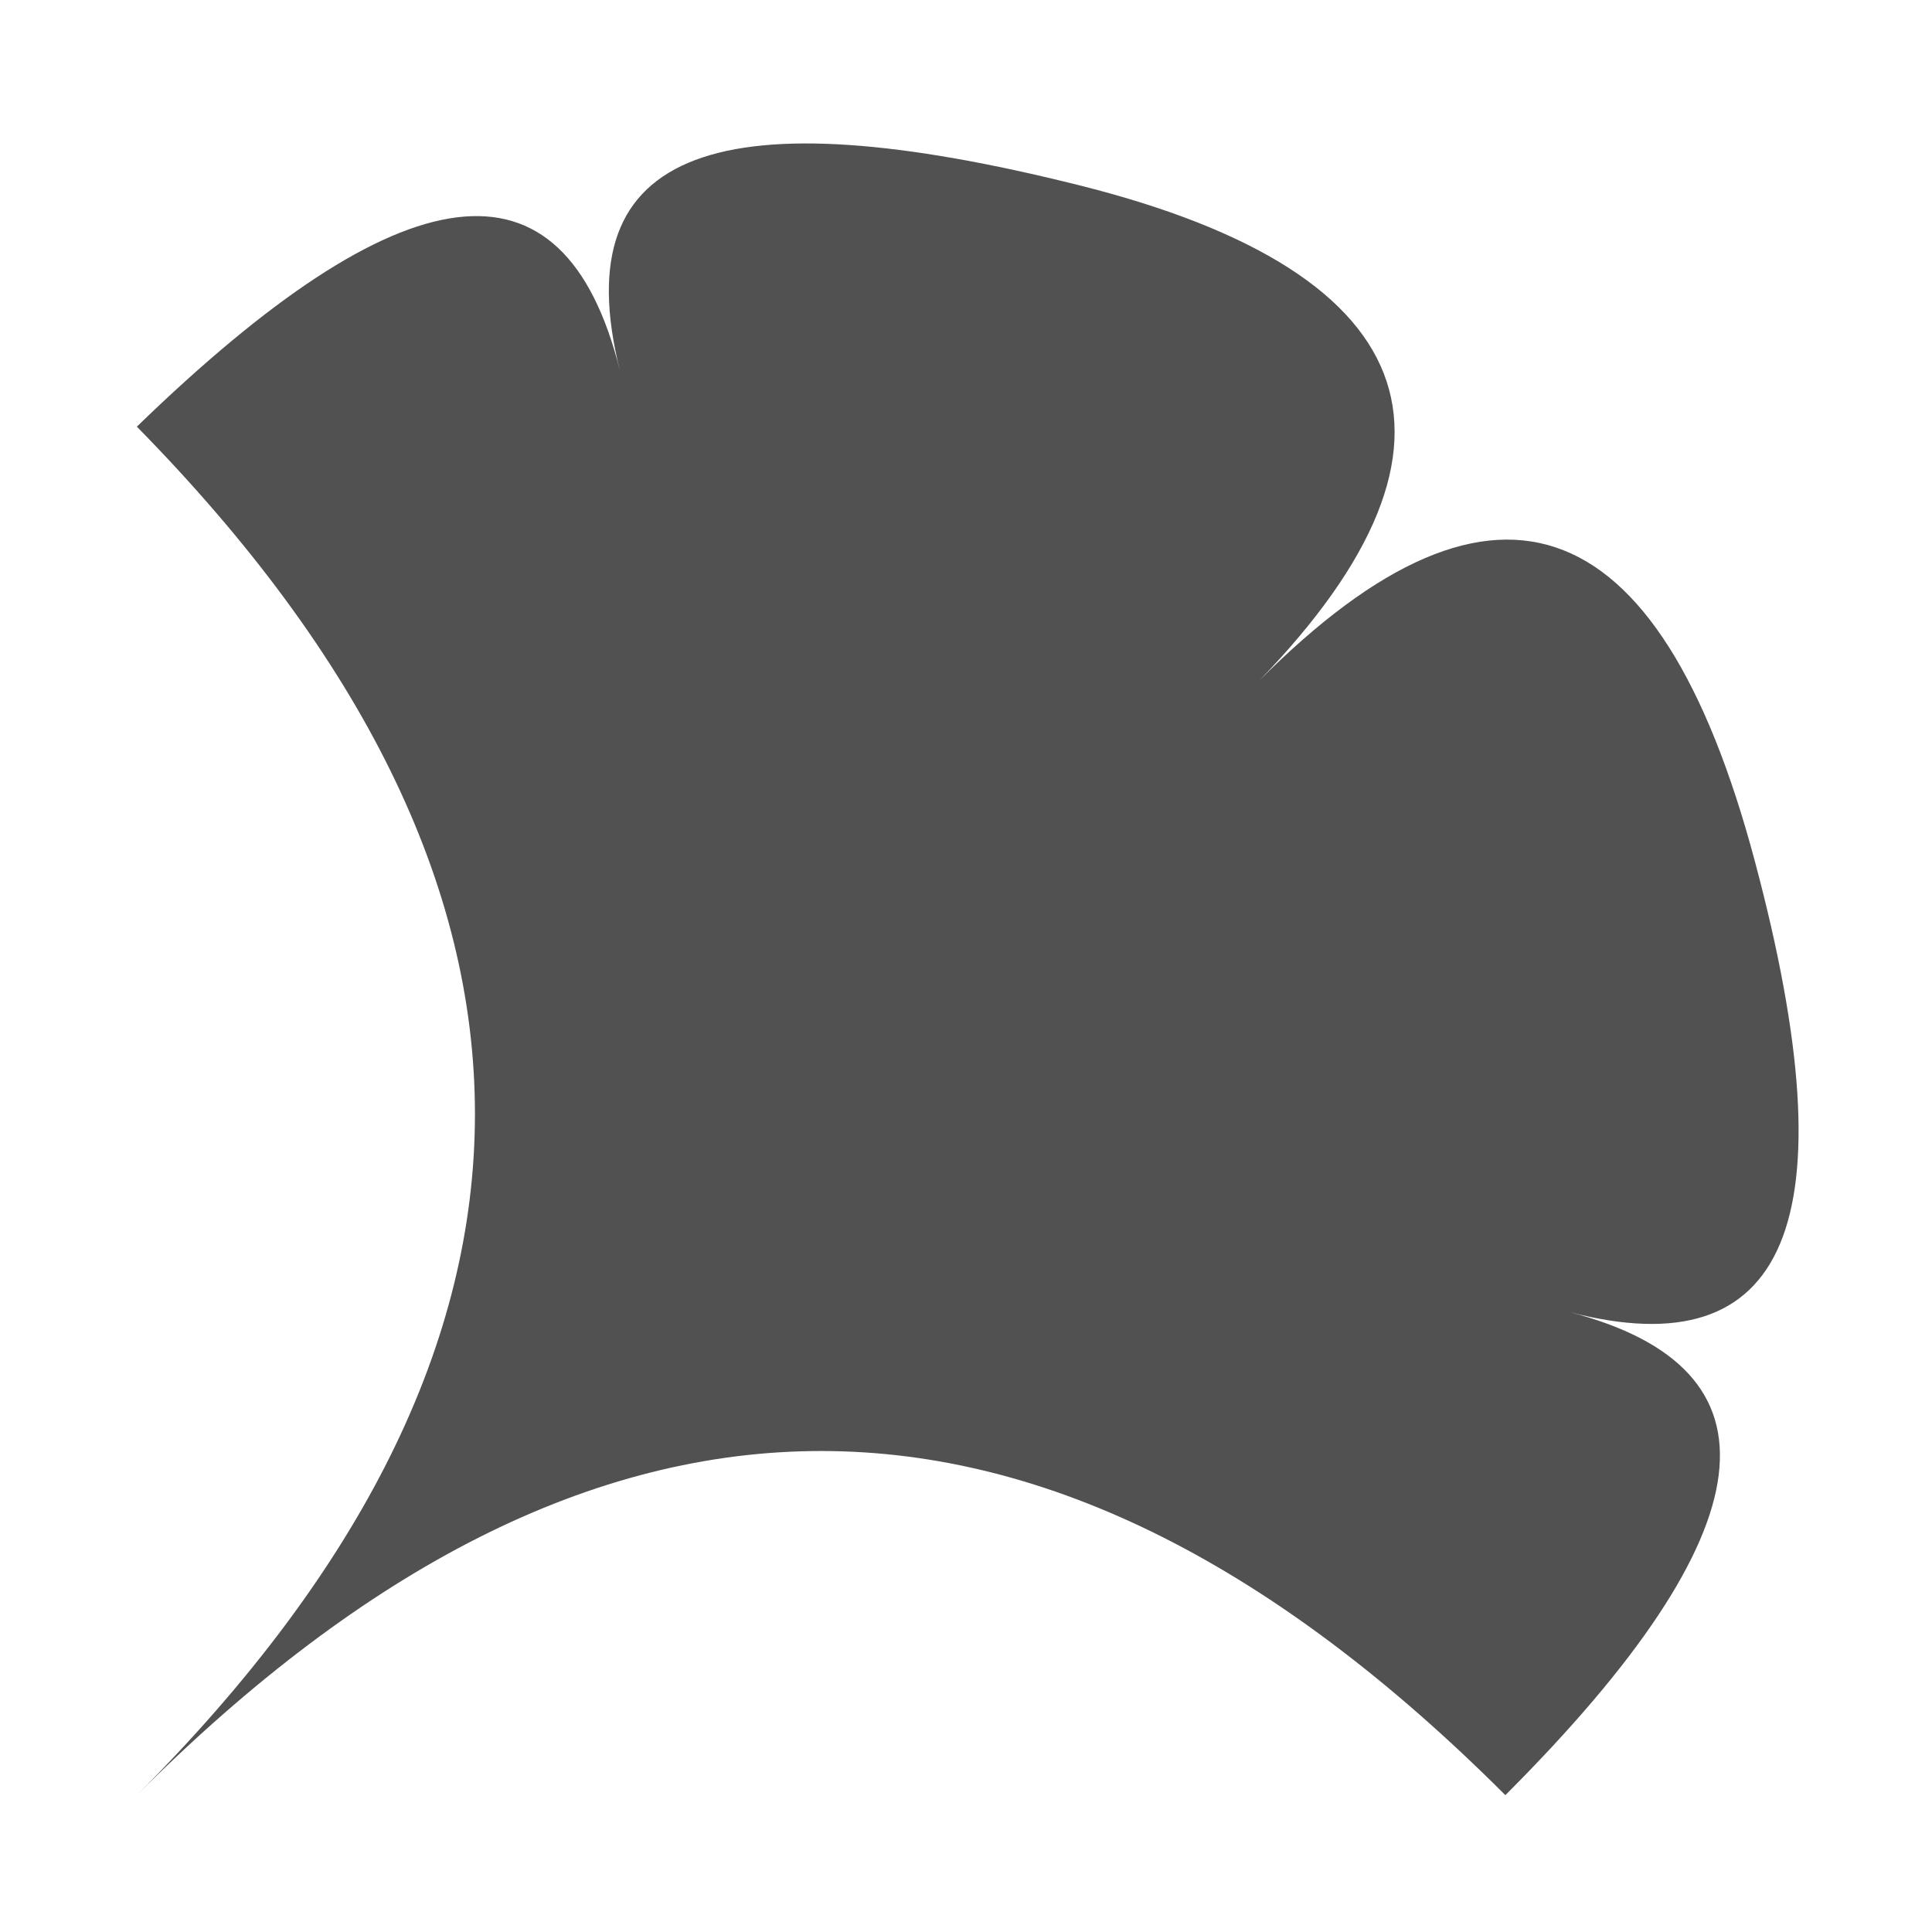
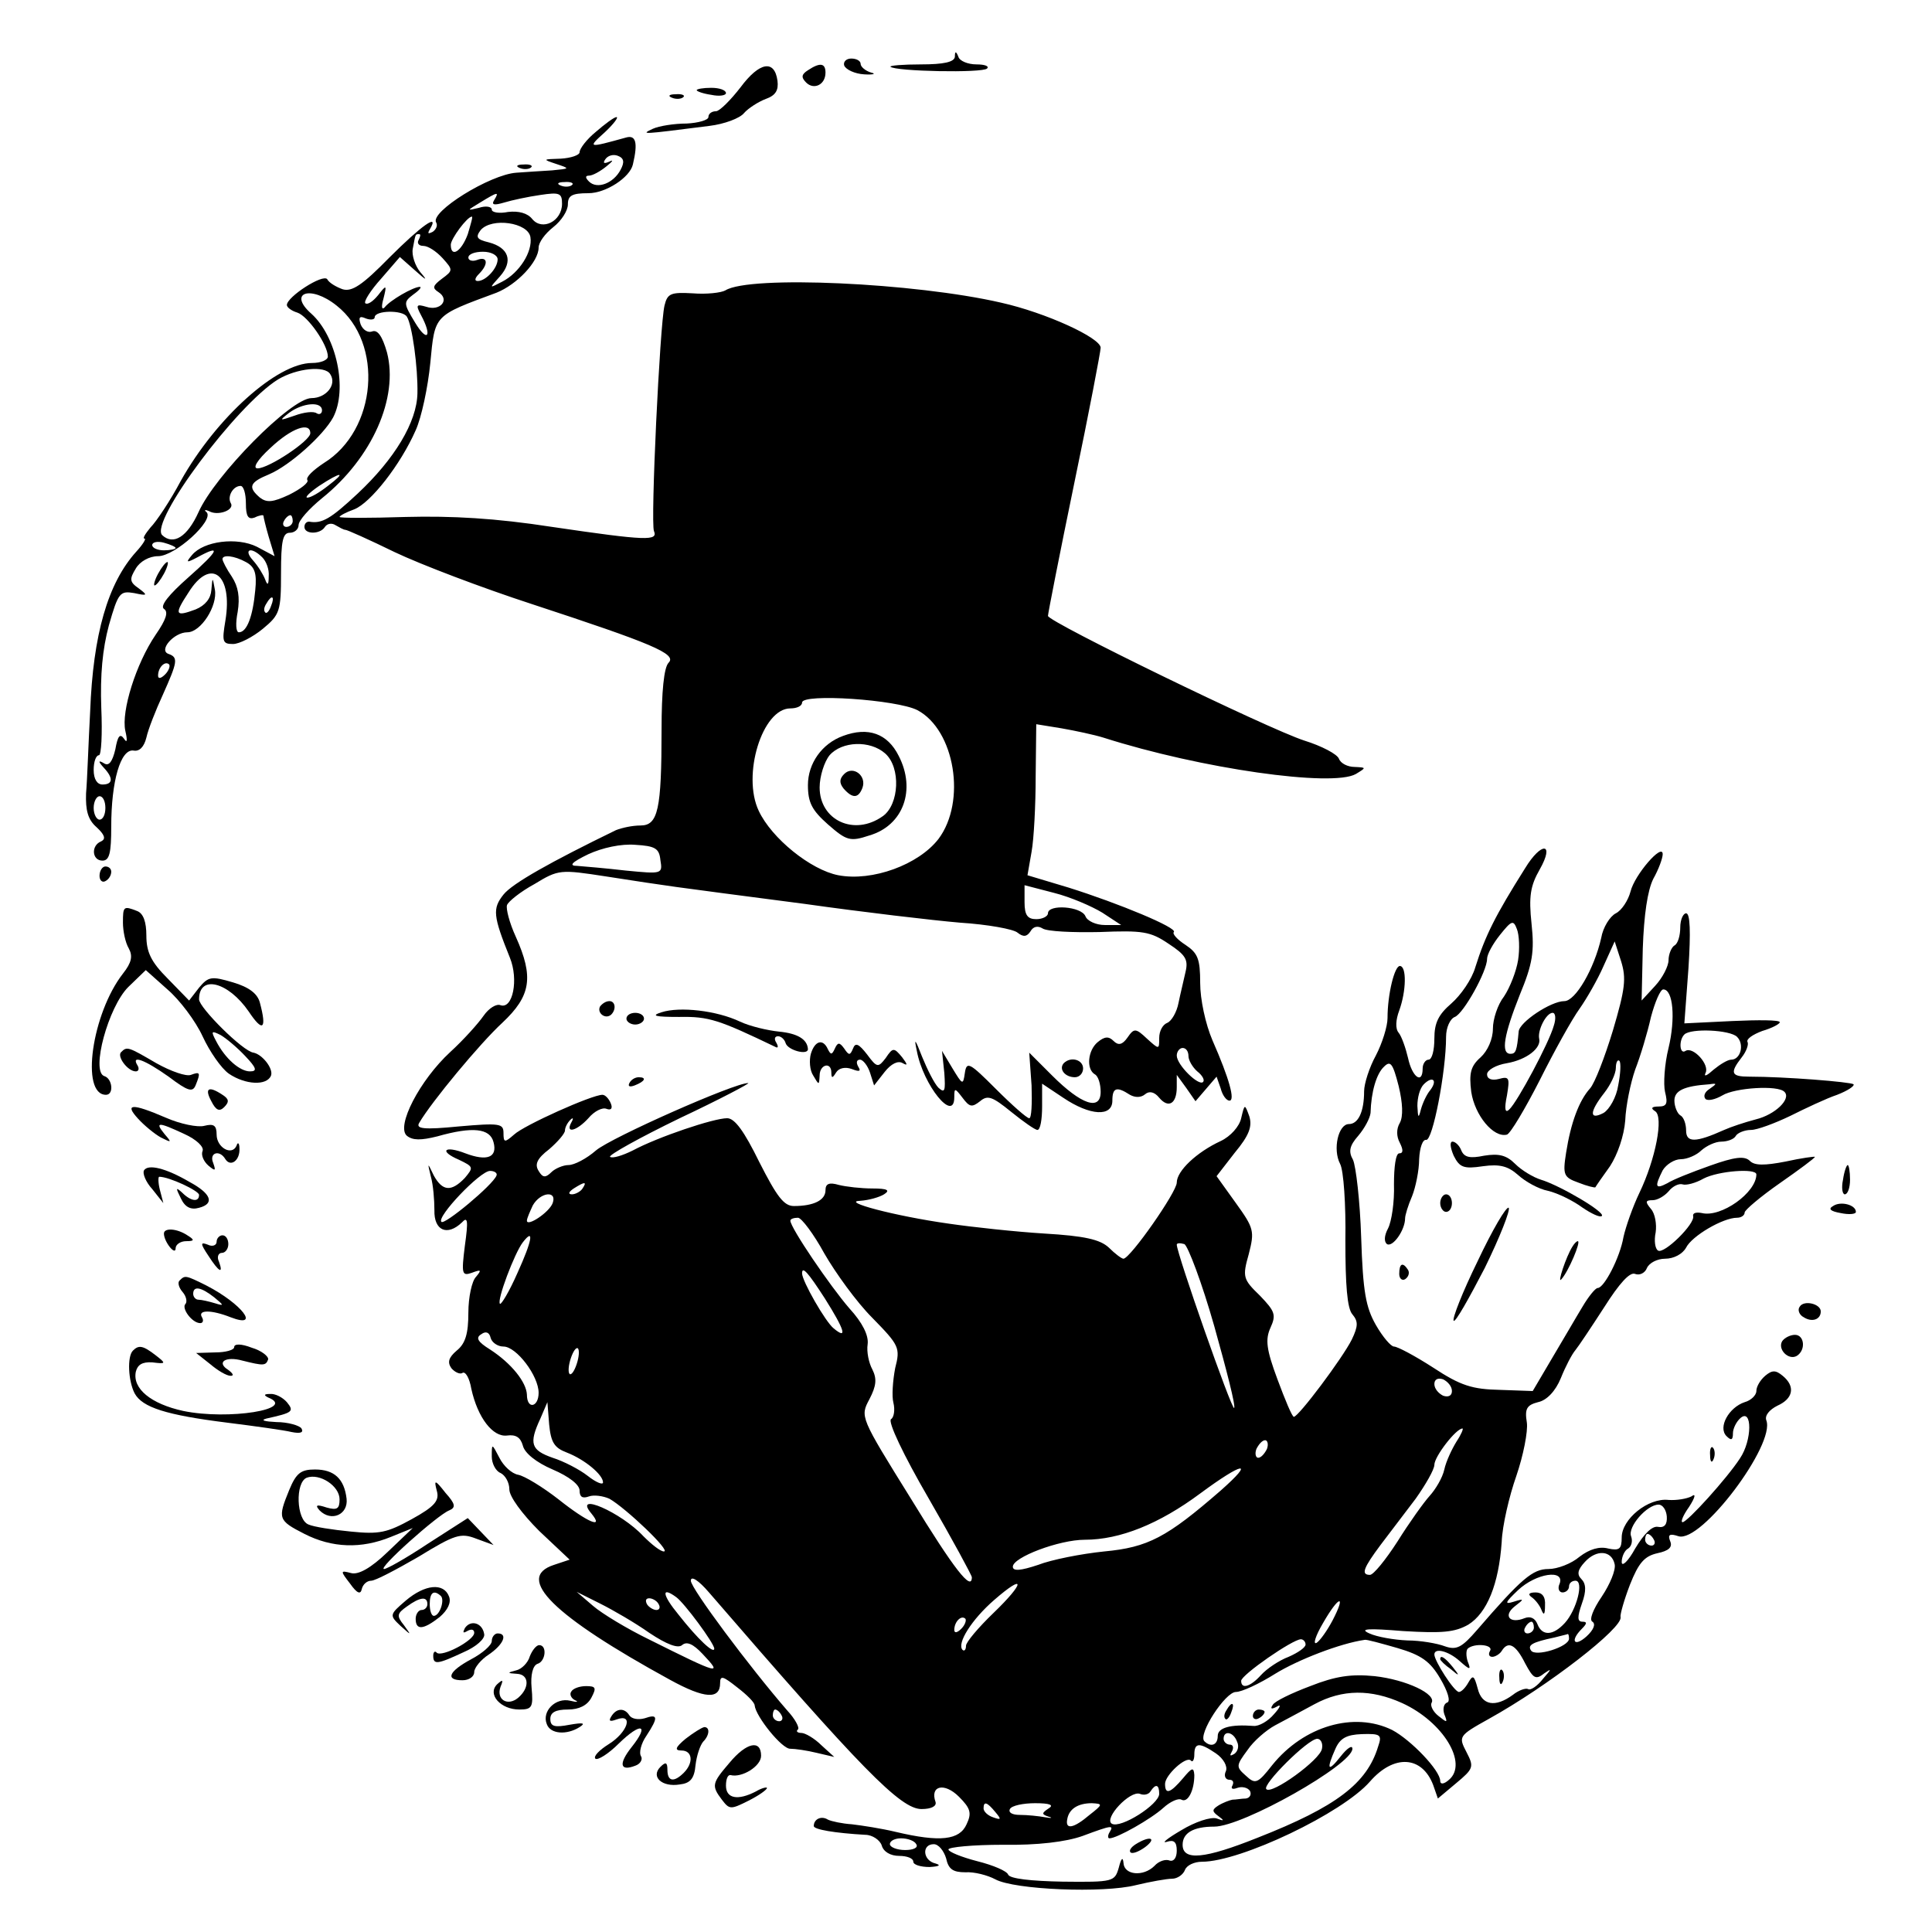
- <svg xmlns="http://www.w3.org/2000/svg" version="1.1" x="0px" y="0px" width="24px" height="24px" viewBox="0 0 24 24">
-   <style type="text/css">
- 	.st0{fill:#515151;}
- </style>
-   <path class="st0" d="M1.7,22.3c5.7-5.7,11.3-5.7,17,0c3.3-3.3,3.5-5.3,0.8-6c2.7,0.7,3.5-1.1,2.3-5.6s-3.3-5.2-6.3-2.1  c3-3,2.3-5.2-2.1-6.3S7,1.8,7.7,4.6C7,1.8,5,2.1,1.7,5.3C7.3,11,7.3,16.7,1.7,22.3" />
+ <svg xmlns="http://www.w3.org/2000/svg" version="1.0" width="330pt" height="330pt" viewBox="0 0 330 330" preserveAspectRatio="xMidYMid meet">
+   <g transform="translate(0,330) scale(0.1,-0.1)" fill="#000000" stroke="none">
+     <path d="M1631 3203 c-1 -9 -19 -13 -58 -13 -31 0 -54 -2 -52 -4 8 -8 158 -11 165 -3 4 4 -4 7 -18 7 -15 0 -29 6 -31 13 -4 10 -6 10 -6 0z" />
+     <path d="M1442 3188 c3 -7 18 -14 34 -15 16 -1 21 1 12 3 -10 3 -18 10 -18 15 0 5 -7 9 -16 9 -9 0 -14 -6 -12 -12z" />
+     <path d="M1265 3151 c-17 -22 -36 -41 -42 -41 -7 0 -13 -4 -13 -10 0 -5 -17 -10 -37 -11 -21 0 -47 -4 -58 -9 -21 -10 -21 -10 97 5 25 3 52 13 59 22 7 8 24 19 37 24 17 6 22 15 20 31 -5 37 -31 32 -63 -11z" />
+     <path d="M1380 3180 c-11 -7 -12 -12 -3 -21 13 -13 33 -4 33 17 0 16 -9 18 -30 4z" />
+     <path d="M1190 3146 c0 -2 11 -6 25 -8 14 -3 25 -1 25 3 0 5 -11 9 -25 9 -14 0 -25 -2 -25 -4z" />
+     <path d="M1148 3133 c7 -3 16 -2 19 1 4 3 -2 6 -13 5 -11 0 -14 -3 -6 -6z" />
+     <path d="M1018 3075 c-16 -13 -28 -29 -28 -35 0 -5 -15 -10 -32 -11 -31 -1 -32 -1 -8 -9 24 -8 24 -8 -7 -11 -18 -1 -46 -3 -61 -4 -45 -3 -148 -67 -137 -85 3 -5 0 -12 -6 -16 -8 -4 -9 -3 -5 4 18 30 -15 6 -69 -48 -46 -47 -64 -59 -80 -54 -11 4 -23 11 -26 17 -7 10 -69 -30 -69 -44 0 -4 8 -10 18 -13 18 -6 52 -55 52 -75 0 -6 -12 -11 -27 -11 -60 0 -164 -94 -224 -201 -18 -34 -42 -70 -52 -80 -9 -11 -14 -19 -10 -19 3 0 -3 -10 -14 -22 -49 -54 -74 -142 -79 -273 -3 -55 -5 -118 -7 -140 -1 -29 3 -45 18 -58 14 -13 16 -20 8 -24 -18 -7 -16 -33 2 -33 12 0 15 13 15 58 0 78 16 133 38 130 10 -2 18 6 22 22 3 14 16 47 28 73 25 56 27 64 10 70 -18 6 9 37 32 37 23 0 52 45 47 73 -4 22 -4 22 -6 -1 -1 -14 -10 -26 -27 -33 -35 -13 -37 -9 -12 29 38 61 76 31 63 -48 -6 -36 -5 -40 13 -40 11 0 34 12 51 26 29 24 31 30 31 95 0 55 3 69 15 69 8 0 15 6 15 13 0 8 18 28 40 46 86 69 131 172 111 249 -8 28 -16 39 -25 36 -7 -3 -16 2 -20 12 -4 12 -2 15 9 10 8 -3 15 -2 15 2 0 12 48 13 55 1 9 -14 19 -87 18 -131 -1 -49 -39 -112 -102 -171 -46 -43 -61 -52 -83 -48 -5 0 -8 -4 -8 -9 0 -13 27 -13 35 0 4 6 12 7 18 3 7 -4 14 -8 17 -8 3 0 41 -17 84 -38 44 -21 149 -61 235 -89 204 -67 248 -85 233 -100 -8 -8 -12 -50 -12 -114 0 -137 -6 -164 -36 -164 -14 0 -32 -4 -42 -8 -111 -54 -177 -91 -192 -110 -19 -24 -18 -36 11 -108 15 -37 5 -88 -16 -81 -7 3 -20 -5 -29 -18 -9 -13 -34 -41 -57 -62 -52 -48 -93 -127 -74 -143 10 -8 24 -8 52 -1 60 17 90 14 96 -10 7 -26 -11 -33 -48 -19 -36 14 -46 4 -11 -11 25 -12 25 -13 10 -31 -23 -24 -38 -23 -53 4 -11 23 -11 23 -5 -2 4 -14 6 -40 6 -57 -1 -35 22 -45 47 -21 10 11 11 3 5 -40 -6 -48 -5 -52 12 -46 16 6 17 5 7 -7 -7 -7 -13 -35 -13 -61 0 -36 -5 -53 -20 -65 -14 -12 -16 -20 -9 -30 6 -7 15 -11 19 -8 5 3 12 -9 15 -27 11 -50 37 -83 61 -80 15 2 23 -3 27 -17 3 -13 23 -29 51 -41 28 -12 46 -26 46 -36 0 -11 5 -14 16 -10 8 3 24 1 35 -4 28 -16 106 -90 93 -90 -6 0 -21 12 -35 26 -38 41 -121 77 -89 39 23 -28 -7 -15 -56 24 -27 21 -58 40 -69 42 -11 2 -25 15 -32 29 -13 25 -13 25 -13 2 0 -12 7 -25 15 -28 8 -4 15 -16 15 -28 0 -12 21 -41 51 -71 l52 -49 -27 -9 c-67 -22 -1 -87 198 -196 60 -33 86 -34 86 -6 0 14 5 12 29 -7 17 -13 30 -26 30 -31 2 -19 47 -75 61 -74 8 0 29 -3 45 -7 l30 -7 -22 20 c-12 12 -28 21 -34 21 -7 0 -10 3 -6 6 3 3 -5 18 -18 32 -65 75 -165 209 -165 222 0 9 13 1 31 -20 260 -301 327 -370 363 -370 17 0 26 5 24 12 -10 28 15 34 40 9 20 -20 22 -28 13 -47 -12 -27 -45 -31 -121 -13 -25 6 -58 11 -75 13 -16 1 -35 5 -41 8 -11 7 -24 1 -24 -11 0 -6 36 -12 88 -15 12 0 25 -9 28 -18 3 -11 15 -18 30 -18 13 0 24 -4 24 -10 0 -5 12 -9 28 -9 16 1 20 3 10 6 -22 5 -24 33 -3 33 8 0 17 -11 21 -24 4 -19 12 -24 33 -24 15 1 38 -5 51 -12 33 -18 185 -24 240 -10 25 6 53 11 62 11 9 0 19 7 22 15 3 8 16 14 29 14 66 0 240 83 287 137 41 47 89 44 108 -6 l8 -23 31 26 c30 25 31 28 18 53 -14 27 -14 28 38 57 101 56 230 156 225 174 -1 4 6 29 16 55 15 38 25 49 47 54 19 4 26 10 22 20 -5 12 -1 14 14 9 39 -12 166 157 150 198 -3 8 5 18 19 25 27 12 31 33 9 51 -12 10 -18 10 -30 0 -8 -7 -15 -18 -15 -26 0 -7 -9 -16 -20 -19 -27 -9 -46 -43 -31 -58 8 -8 11 -7 11 5 0 8 6 20 13 26 20 17 20 -38 -1 -69 -22 -34 -90 -109 -98 -109 -4 0 1 12 11 26 11 17 12 24 4 18 -8 -4 -25 -7 -39 -6 -35 4 -80 -33 -80 -64 0 -20 -4 -23 -23 -19 -15 4 -32 -1 -49 -14 -14 -12 -38 -21 -53 -21 -27 0 -46 -16 -122 -104 -26 -30 -35 -35 -55 -28 -13 5 -42 10 -64 10 -23 1 -52 6 -65 12 -18 8 -3 9 58 4 67 -4 88 -2 111 11 32 20 52 69 57 141 1 28 13 79 25 113 12 35 20 76 18 91 -4 24 0 30 19 35 15 3 30 19 39 41 8 20 19 41 25 48 5 6 27 39 49 73 26 41 44 61 53 57 8 -3 17 2 20 10 4 9 18 16 31 16 15 0 30 8 36 19 10 20 63 51 87 51 7 0 13 4 13 9 0 4 27 27 60 50 33 23 60 43 60 45 0 1 -23 -2 -50 -8 -36 -7 -53 -7 -61 1 -9 9 -26 7 -68 -8 -31 -11 -64 -24 -73 -30 -21 -11 -22 -6 -8 22 6 10 20 19 31 19 11 0 27 7 35 15 9 8 24 15 34 15 10 0 22 4 25 10 3 5 15 10 26 10 10 0 40 11 67 24 26 13 62 30 80 36 18 7 30 15 28 18 -5 4 -117 13 -178 13 -31 0 -34 6 -13 33 8 10 12 22 10 26 -3 5 9 13 25 19 17 5 30 12 30 15 0 4 -37 4 -81 2 l-82 -4 7 94 c4 62 3 94 -4 94 -5 0 -10 -11 -10 -24 0 -14 -4 -28 -10 -31 -5 -3 -10 -15 -10 -25 0 -10 -10 -30 -23 -44 l-23 -25 2 89 c2 57 8 99 18 119 9 16 16 35 16 42 0 20 -48 -35 -55 -64 -4 -15 -15 -32 -25 -37 -10 -5 -22 -24 -25 -42 -12 -53 -44 -108 -63 -108 -23 0 -77 -36 -78 -52 -3 -33 -5 -38 -14 -38 -17 0 -11 33 16 101 22 53 25 74 20 121 -5 47 -2 65 14 93 26 46 3 48 -25 2 -51 -81 -68 -115 -85 -169 -6 -21 -25 -48 -41 -62 -22 -19 -29 -33 -29 -60 0 -20 -4 -36 -10 -36 -5 0 -10 -7 -10 -15 0 -28 -18 -15 -25 18 -4 17 -11 37 -16 43 -6 7 -5 22 1 38 12 33 13 76 1 76 -9 0 -21 -48 -21 -89 0 -14 -9 -43 -20 -64 -11 -20 -20 -48 -20 -61 0 -35 -10 -56 -26 -56 -18 0 -28 -43 -15 -68 6 -11 10 -70 9 -131 0 -75 3 -116 12 -126 10 -12 10 -20 -1 -43 -16 -32 -91 -132 -99 -132 -3 0 -15 29 -28 64 -19 51 -21 68 -12 88 10 22 8 28 -18 55 -29 28 -30 32 -19 71 10 39 9 44 -22 87 l-33 46 31 40 c25 30 30 45 25 62 -8 22 -8 22 -14 -3 -3 -14 -18 -31 -35 -39 -41 -19 -75 -51 -75 -71 0 -16 -79 -129 -91 -130 -3 0 -14 8 -25 19 -15 14 -42 20 -110 24 -49 3 -123 11 -164 17 -92 13 -186 38 -150 39 14 1 32 6 40 11 11 7 6 10 -20 10 -19 0 -45 3 -57 6 -17 5 -23 2 -23 -9 0 -17 -20 -27 -54 -27 -17 0 -29 16 -59 75 -26 53 -42 75 -55 75 -23 0 -118 -32 -161 -55 -18 -9 -35 -14 -39 -11 -3 3 51 33 119 66 68 32 121 60 117 60 -22 1 -234 -93 -260 -115 -16 -14 -37 -25 -47 -25 -9 0 -23 -6 -29 -12 -10 -10 -15 -10 -22 2 -7 11 -3 21 18 37 15 13 27 27 27 32 0 5 4 13 9 18 5 5 6 3 2 -4 -11 -20 9 -15 29 7 10 12 24 19 31 16 8 -3 11 1 7 10 -3 7 -9 14 -14 14 -18 0 -134 -52 -151 -68 -16 -14 -18 -14 -18 3 0 16 -7 17 -76 11 -61 -6 -74 -4 -68 6 21 36 104 136 142 171 49 46 54 78 23 147 -11 24 -17 48 -15 54 2 6 23 23 47 36 41 25 44 25 122 13 44 -7 98 -15 120 -18 21 -3 120 -16 220 -29 99 -14 218 -28 265 -32 47 -3 91 -11 98 -17 10 -8 16 -7 22 2 5 9 13 10 21 5 8 -5 51 -7 97 -6 74 3 87 1 118 -20 29 -19 34 -27 29 -48 -3 -14 -9 -38 -12 -53 -3 -16 -12 -31 -19 -34 -8 -3 -14 -14 -14 -26 0 -20 0 -20 -21 -1 -19 18 -22 18 -33 2 -9 -13 -16 -14 -24 -6 -8 8 -15 8 -27 -2 -17 -14 -20 -46 -5 -55 6 -3 10 -17 10 -30 0 -33 -33 -22 -83 28 l-39 39 4 -56 c1 -31 0 -56 -4 -56 -4 0 -29 22 -57 50 -45 45 -50 48 -53 27 -3 -21 -4 -20 -21 8 l-18 30 4 -38 c2 -30 1 -35 -10 -25 -7 7 -19 31 -28 53 -12 31 -14 33 -9 10 11 -59 64 -124 64 -79 0 16 1 16 14 -1 12 -16 16 -17 30 -6 13 11 21 8 53 -18 21 -17 41 -31 45 -31 5 0 8 18 8 40 l0 39 36 -24 c46 -31 84 -33 84 -5 0 22 7 25 30 10 9 -5 19 -5 26 1 7 6 16 4 24 -6 16 -19 30 -10 30 18 l0 21 16 -22 16 -23 18 21 18 21 7 -20 c3 -12 10 -21 15 -21 10 0 0 37 -29 103 -12 28 -21 70 -21 98 0 41 -4 51 -25 65 -14 9 -23 19 -20 22 7 7 -94 49 -180 76 l-70 21 7 40 c4 22 7 80 7 129 l1 89 43 -7 c23 -4 56 -11 72 -16 166 -53 391 -85 431 -62 18 11 18 11 -2 12 -12 0 -24 6 -27 14 -3 8 -30 22 -59 31 -62 20 -438 203 -438 213 0 4 20 106 45 227 25 120 45 225 45 231 0 17 -94 60 -170 77 -147 34 -430 47 -471 21 -7 -4 -32 -7 -56 -5 -37 2 -43 0 -48 -21 -8 -34 -24 -370 -18 -385 7 -17 -11 -17 -174 7 -97 15 -171 19 -250 17 -62 -2 -113 -2 -113 0 0 2 11 8 25 13 28 11 79 76 105 135 10 22 21 74 25 115 8 83 5 80 113 120 35 14 72 53 72 77 0 9 11 24 25 35 14 11 25 28 25 39 0 15 7 19 35 19 30 0 71 27 76 49 9 38 5 51 -12 46 -65 -18 -66 -18 -36 9 15 14 24 26 20 26 -4 0 -20 -12 -35 -25z m42 -65 c-12 -23 -40 -34 -54 -20 -6 6 -7 10 0 10 6 0 19 7 30 16 10 8 13 12 5 8 -9 -4 -12 -3 -7 4 4 6 13 9 21 6 11 -4 12 -11 5 -24z m-83 -26 c-3 -3 -12 -4 -19 -1 -8 3 -5 6 6 6 11 1 17 -2 13 -5z m-133 -26 c-5 -8 0 -9 17 -4 13 4 41 10 62 13 33 5 37 3 37 -15 0 -30 -34 -47 -51 -26 -8 10 -23 14 -41 12 -15 -3 -28 -1 -28 4 0 5 -10 7 -22 3 -21 -5 -21 -5 2 9 31 19 33 19 24 4z m-45 -58 c-11 -30 -29 -41 -29 -18 0 10 28 48 36 48 2 0 -2 -13 -7 -30z m107 -5 c4 -25 -19 -61 -48 -76 -23 -12 -23 -12 -4 9 23 26 15 49 -19 58 -21 5 -23 9 -14 21 19 22 81 13 85 -12z m-191 -5 c-3 -5 0 -10 8 -10 8 0 22 -9 33 -21 18 -20 18 -21 -1 -35 -16 -12 -17 -16 -6 -23 20 -13 3 -33 -21 -25 -17 5 -18 3 -9 -14 20 -37 11 -48 -10 -13 -20 33 -20 35 -3 48 10 7 15 13 11 13 -11 0 -51 -23 -60 -35 -5 -5 -6 1 -2 15 6 24 5 24 -9 6 -9 -11 -18 -17 -22 -14 -3 3 9 22 27 42 l32 37 26 -23 c20 -18 22 -18 9 -3 -9 11 -15 29 -13 40 5 26 4 25 11 25 3 0 2 -4 -1 -10z m135 -33 c0 -15 -20 -37 -34 -37 -6 0 -5 5 2 12 17 17 15 31 -3 24 -8 -3 -15 -1 -15 4 0 6 11 10 25 10 14 0 25 -6 25 -13z m-275 -79 c81 -64 69 -213 -22 -269 -18 -12 -31 -24 -28 -29 3 -4 -11 -15 -31 -25 -28 -13 -38 -14 -50 -5 -21 18 -18 26 16 40 35 15 92 66 109 97 25 48 6 138 -37 177 -41 36 -2 50 43 14z m-11 -117 c12 -18 -7 -41 -32 -41 -35 0 -165 -132 -193 -195 -19 -42 -43 -57 -62 -39 -22 22 127 222 198 266 32 19 80 24 89 9z m-14 -62 c0 -5 -4 -8 -9 -5 -5 4 -22 2 -38 -4 -26 -9 -27 -9 -9 5 23 17 56 20 56 4z m-20 -39 c0 -13 -71 -60 -90 -60 -9 0 -1 14 22 35 36 34 68 45 68 25z m30 -90 c-14 -11 -29 -20 -35 -20 -5 0 4 9 20 20 38 25 48 25 15 0z m-140 -30 c0 -22 4 -28 15 -24 8 4 15 5 15 3 0 -2 4 -19 9 -36 l10 -33 -30 16 c-34 17 -91 10 -111 -14 -11 -13 -10 -14 9 -4 42 23 37 12 -15 -34 -34 -30 -49 -49 -42 -54 8 -5 4 -18 -14 -44 -34 -50 -59 -131 -52 -164 4 -17 3 -22 -2 -14 -7 10 -11 5 -15 -18 -5 -21 -11 -29 -19 -24 -10 6 -11 4 -1 -7 17 -18 16 -29 -2 -29 -9 0 -15 9 -15 25 0 14 4 25 9 25 4 0 6 36 4 81 -2 56 2 100 13 141 16 56 19 59 43 55 23 -5 24 -4 8 8 -16 11 -16 16 -5 34 7 12 23 21 38 21 29 0 96 61 83 75 -5 4 -3 5 4 2 15 -9 45 2 37 14 -6 11 4 29 17 29 5 0 9 -13 9 -30z m80 -30 c0 -5 -5 -10 -11 -10 -5 0 -7 5 -4 10 3 6 8 10 11 10 2 0 4 -4 4 -10z m-200 -46 c0 -2 -9 -4 -20 -4 -11 0 -20 4 -20 9 0 5 9 7 20 4 11 -3 20 -7 20 -9z m148 -16 c7 -7 12 -21 11 -32 0 -15 -2 -17 -6 -6 -3 8 -12 23 -21 33 -17 19 -3 24 16 5z m-28 -8 c15 -8 19 -19 16 -48 -4 -44 -14 -72 -28 -72 -5 0 -6 15 -2 35 4 25 1 43 -10 60 -9 13 -16 27 -16 30 0 8 20 6 40 -5z m43 -75 c-3 -9 -8 -14 -10 -11 -3 3 -2 9 2 15 9 16 15 13 8 -4z m-181 -117 c-7 -7 -12 -8 -12 -2 0 14 12 26 19 19 2 -3 -1 -11 -7 -17z m1285 -61 c64 -34 84 -156 36 -220 -34 -44 -113 -73 -171 -62 -47 9 -114 63 -136 110 -29 61 6 175 54 175 11 0 20 4 20 10 0 16 162 5 197 -13z m-1387 -167 c0 -11 -4 -20 -10 -20 -5 0 -10 9 -10 20 0 11 5 20 10 20 6 0 10 -9 10 -20z m948 -89 c4 -24 3 -24 -59 -18 -34 4 -71 7 -83 8 -15 0 -10 6 19 20 24 11 56 18 80 16 34 -2 41 -6 43 -26z m755 -90 l32 -21 -28 0 c-15 0 -30 7 -33 15 -7 17 -64 21 -64 5 0 -5 -9 -10 -20 -10 -15 0 -20 7 -20 29 l0 29 50 -13 c28 -7 65 -23 83 -34z m710 -81 c-3 -19 -14 -47 -24 -62 -11 -14 -19 -39 -19 -55 0 -18 -9 -38 -21 -49 -17 -15 -20 -27 -16 -59 6 -40 38 -79 61 -73 6 2 31 44 56 93 25 50 55 104 68 122 12 17 31 50 41 73 l19 42 11 -34 c9 -29 7 -47 -14 -118 -14 -46 -31 -90 -39 -99 -19 -21 -33 -59 -41 -110 -6 -38 -4 -42 21 -51 15 -6 28 -9 29 -8 1 2 12 18 25 36 13 20 24 52 26 78 1 25 9 64 17 87 9 23 21 63 27 90 7 26 16 47 21 47 17 0 21 -50 9 -100 -7 -28 -9 -62 -6 -75 5 -20 3 -25 -11 -25 -12 0 -14 -3 -6 -8 15 -9 1 -82 -27 -140 -11 -23 -23 -57 -27 -75 -6 -35 -33 -87 -44 -87 -4 0 -16 -15 -26 -32 -11 -18 -34 -58 -52 -88 l-33 -56 -56 2 c-47 1 -67 7 -114 38 -31 20 -61 36 -67 36 -5 0 -19 16 -31 37 -17 30 -22 56 -25 149 -2 63 -9 122 -14 133 -8 14 -6 24 9 41 11 13 20 30 21 39 1 36 10 67 23 79 11 11 15 6 25 -33 7 -29 8 -52 2 -63 -6 -10 -6 -23 0 -34 6 -12 6 -18 -1 -18 -6 0 -9 -23 -9 -53 1 -30 -4 -63 -10 -75 -7 -13 -7 -23 -2 -27 10 -6 31 24 31 44 0 5 5 22 12 38 6 15 12 44 12 63 1 20 6 34 12 33 11 -2 34 116 34 176 0 16 7 31 15 34 15 6 55 78 55 99 0 8 10 26 22 41 20 25 23 26 29 10 4 -10 5 -34 2 -53z m61 -112 c-8 -29 -62 -130 -76 -143 -7 -7 -9 0 -4 24 5 30 4 33 -14 28 -12 -3 -20 0 -20 8 0 7 15 16 34 19 34 6 59 26 55 42 -3 14 12 44 23 44 5 0 6 -10 2 -22z m313 -19 c13 -13 6 -39 -10 -39 -6 0 -19 -8 -30 -17 -11 -10 -17 -13 -14 -6 8 14 -21 46 -34 38 -10 -7 -12 18 -2 28 11 11 78 8 90 -4z m-937 -33 c0 -7 7 -19 15 -26 9 -7 13 -15 10 -18 -7 -8 -45 29 -45 45 0 7 5 13 10 13 6 0 10 -6 10 -14z m734 -50 c-3 -20 -15 -41 -25 -47 -25 -13 -24 2 1 34 11 14 20 33 20 43 0 9 3 15 6 12 3 -3 2 -22 -2 -42z m-321 -8 c-6 -7 -13 -22 -16 -33 -4 -16 -5 -15 -6 6 0 14 4 30 11 37 15 15 24 7 11 -10z m477 2 c-8 -5 -11 -12 -7 -17 4 -4 17 -1 29 6 21 13 95 18 106 6 12 -12 -16 -39 -49 -47 -19 -5 -43 -13 -54 -18 -49 -22 -65 -22 -65 -1 0 11 -4 23 -10 26 -5 3 -10 15 -10 25 0 17 16 25 60 28 13 2 13 1 0 -8z m-2072 -148 c-6 -16 -89 -85 -94 -79 -9 8 66 87 83 87 8 0 13 -4 11 -8z m2152 2 c0 -31 -60 -74 -93 -66 -10 2 -16 0 -15 -5 4 -13 -50 -66 -60 -59 -5 3 -7 17 -4 31 2 14 -1 32 -8 40 -10 12 -10 15 3 15 8 0 20 7 27 15 7 9 18 14 24 12 6 -2 22 2 36 10 25 13 90 18 90 7z m-2005 -24 c-3 -5 -12 -10 -18 -10 -7 0 -6 4 3 10 19 12 23 12 15 0z m-51 -25 c-6 -16 -44 -41 -44 -30 0 4 5 15 10 26 13 23 42 26 34 4z m464 -86 c19 -33 55 -83 82 -110 46 -47 48 -51 39 -86 -4 -21 -6 -48 -3 -59 3 -12 1 -25 -4 -28 -6 -4 21 -61 64 -135 41 -71 74 -132 74 -135 0 -25 -30 13 -104 134 -87 140 -87 140 -71 170 12 23 13 35 5 51 -6 11 -10 30 -8 43 2 15 -9 37 -31 61 -33 38 -101 138 -101 150 0 3 6 5 13 5 6 0 27 -28 45 -61z m-524 -33 c-14 -32 -28 -55 -30 -53 -6 5 25 87 39 105 20 26 16 3 -9 -52z m1190 -91 c21 -75 37 -137 34 -140 -4 -4 -98 264 -98 279 0 3 6 3 13 1 6 -3 30 -66 51 -140z m-665 47 c34 -54 39 -71 15 -51 -14 11 -54 81 -54 94 0 13 10 2 39 -43z m-549 -82 c22 0 60 -50 60 -79 0 -25 -20 -29 -20 -3 -1 21 -26 53 -63 77 -21 13 -25 20 -15 26 8 6 14 3 16 -6 2 -8 12 -15 22 -15z m125 -30 c-4 -12 -9 -19 -12 -17 -3 3 -2 15 2 27 4 12 9 19 12 17 3 -3 2 -15 -2 -27z m1495 -46 c0 -8 -6 -11 -15 -8 -8 4 -15 12 -15 20 0 8 6 11 15 8 8 -4 15 -12 15 -20z m-1512 -105 c31 -12 62 -38 62 -51 0 -5 -12 0 -26 11 -14 11 -41 25 -60 31 -37 13 -41 24 -21 67 l12 28 3 -38 c3 -31 9 -40 30 -48z m1520 19 c-8 -13 -18 -34 -21 -48 -3 -14 -15 -34 -25 -45 -10 -11 -35 -46 -55 -78 -20 -31 -41 -57 -47 -57 -16 0 -11 12 18 51 15 20 42 55 60 79 17 24 32 50 32 58 0 14 37 62 48 62 2 0 -2 -10 -10 -22z m-324 -13 c-4 -8 -10 -15 -15 -15 -4 0 -6 7 -3 15 4 8 10 15 15 15 4 0 6 -7 3 -15z m-79 -71 c-92 -80 -124 -97 -199 -104 -39 -4 -90 -14 -113 -23 -30 -10 -43 -11 -43 -3 0 16 79 46 123 46 60 0 127 27 197 79 73 54 95 58 35 5z m762 -44 c1 -14 -4 -20 -15 -18 -10 2 -24 -12 -39 -37 -12 -22 -23 -32 -23 -23 0 9 5 20 11 23 6 4 8 13 5 21 -6 16 27 54 47 54 7 0 13 -9 14 -20z m-22 -40 c3 -5 1 -10 -4 -10 -6 0 -11 5 -11 10 0 6 2 10 4 10 3 0 8 -4 11 -10z m-67 -42 c2 -10 -8 -34 -22 -55 -15 -22 -22 -40 -16 -43 6 -4 2 -14 -10 -25 -21 -19 -29 -8 -8 13 9 9 9 12 1 12 -9 0 -9 8 -1 31 8 22 7 34 -1 42 -8 8 -6 16 6 29 20 22 46 20 51 -4z m-94 -33 c-4 -8 -1 -15 5 -15 6 0 11 5 11 10 0 6 5 10 11 10 15 0 2 -50 -18 -72 -20 -22 -39 -23 -47 -2 -4 10 -12 14 -22 10 -25 -10 -37 4 -17 20 17 13 17 14 -2 8 -16 -5 -14 -1 8 20 31 29 80 36 71 11z m-967 -50 c-26 -25 -47 -50 -47 -56 0 -7 -3 -10 -6 -7 -10 11 16 52 54 85 54 47 53 30 -1 -22z m-588 -34 c30 -20 49 -27 56 -21 8 7 19 2 35 -15 35 -37 30 -36 -92 25 -37 18 -80 44 -95 57 l-28 24 40 -20 c22 -11 60 -33 84 -50z m46 61 c14 -10 65 -79 65 -88 0 -10 -28 16 -61 58 -28 34 -30 49 -4 30z m-30 -12 c3 -5 2 -10 -4 -10 -5 0 -13 5 -16 10 -3 6 -2 10 4 10 5 0 13 -4 16 -10z m1151 -28 c-9 -17 -21 -34 -27 -38 -7 -4 -2 12 11 34 27 47 40 50 16 4z m-634 -14 c-7 -7 -12 -8 -12 -2 0 14 12 26 19 19 2 -3 -1 -11 -7 -17z m978 2 c0 -5 -5 -10 -11 -10 -5 0 -7 5 -4 10 3 6 8 10 11 10 2 0 4 -4 4 -10z m60 -19 c0 -14 -58 -32 -65 -20 -6 9 2 14 40 22 11 3 21 5 23 6 1 0 2 -3 2 -8z m-450 -10 c0 -5 -13 -14 -29 -21 -16 -6 -37 -20 -47 -31 -18 -20 -34 -25 -34 -10 0 10 88 71 102 71 4 0 8 -4 8 -9z m157 -6 c41 -12 56 -23 73 -52 13 -22 18 -39 12 -41 -6 -2 -8 -11 -5 -20 6 -15 5 -15 -10 -3 -9 7 -14 17 -12 22 10 15 -43 40 -97 46 -40 4 -67 0 -110 -17 -32 -12 -61 -26 -64 -32 -5 -7 -2 -8 7 -3 8 5 6 -1 -5 -13 -10 -12 -26 -21 -35 -20 -39 3 -61 -3 -61 -17 0 -16 -12 -20 -23 -9 -11 12 36 84 54 84 10 0 40 14 67 31 39 24 111 52 153 58 3 1 28 -6 56 -14z m158 -5 c-3 -5 -2 -10 4 -10 5 0 13 5 16 10 11 18 24 11 40 -21 14 -26 18 -29 33 -17 13 9 12 7 -2 -9 -10 -13 -22 -21 -26 -18 -4 2 -16 -2 -26 -10 -30 -22 -53 -18 -60 11 -6 22 -8 24 -16 10 -5 -9 -12 -16 -16 -16 -8 0 -42 53 -42 64 0 12 24 6 43 -11 18 -16 20 -16 14 -1 -3 9 -3 19 0 22 11 10 45 7 38 -4z m-150 -89 c70 -32 113 -103 80 -131 -9 -8 -15 -8 -15 -2 0 18 -50 70 -82 87 -65 32 -151 7 -205 -60 -25 -32 -29 -33 -45 -18 -17 15 -17 17 3 44 10 15 32 34 47 42 15 8 45 24 67 36 48 26 97 26 150 2z m-1060 -21 c3 -5 1 -10 -4 -10 -6 0 -11 5 -11 10 0 6 2 10 4 10 3 0 8 -4 11 -10z m778 -45 c4 -8 1 -17 -5 -21 -7 -4 -8 -3 -4 4 4 7 2 12 -3 12 -6 0 -11 5 -11 10 0 15 17 12 23 -5z m241 -8 c-19 -63 -71 -103 -206 -156 -90 -36 -128 -40 -128 -12 0 20 18 31 54 31 49 0 236 106 236 133 0 7 -9 1 -20 -13 -22 -28 -25 -23 -9 13 8 18 19 24 45 25 32 1 35 -1 28 -21z m-96 -4 c-3 -19 -86 -79 -95 -69 -8 7 71 86 87 86 6 0 10 -8 8 -17z m-181 -8 c13 -9 20 -22 17 -30 -4 -8 -1 -15 6 -15 6 0 8 -4 5 -10 -3 -5 0 -7 8 -4 8 3 18 1 22 -5 3 -6 0 -12 -7 -13 -7 0 -17 -2 -23 -2 -5 -1 -16 -5 -24 -10 -11 -7 -11 -10 0 -18 11 -8 10 -9 -3 -4 -10 3 -37 -6 -60 -20 -24 -14 -35 -23 -25 -20 12 4 17 0 17 -15 0 -12 -5 -19 -12 -17 -7 3 -19 -1 -26 -9 -19 -19 -52 -16 -53 5 -1 11 -4 8 -8 -8 -7 -24 -9 -25 -96 -24 -54 1 -90 5 -93 12 -2 6 -25 16 -53 23 -27 7 -49 16 -49 20 0 4 42 8 93 8 59 -1 108 5 136 15 51 19 54 19 46 6 -3 -5 -3 -10 0 -10 13 0 71 33 92 52 12 11 26 17 31 14 11 -6 22 16 22 42 -1 14 -4 13 -19 -5 -22 -26 -31 -29 -31 -10 0 15 36 48 44 40 3 -4 6 1 6 10 0 21 9 21 37 2z m-97 -69 c0 -18 -66 -60 -81 -51 -14 9 31 57 48 51 7 -3 15 -1 18 4 9 14 15 12 15 -4z m-280 -31 c11 -13 10 -14 -4 -9 -9 3 -16 10 -16 15 0 13 6 11 20 -6z m91 6 c-12 -8 -12 -10 0 -14 8 -2 5 -3 -6 -1 -11 2 -30 4 -43 4 -13 0 -20 4 -17 10 3 6 23 10 43 10 25 0 33 -3 23 -9z m70 -11 c-27 -23 -42 -26 -38 -7 3 17 18 27 42 27 19 -1 19 -2 -4 -20z m-296 -50 c4 -6 -5 -10 -19 -10 -14 0 -26 5 -26 10 0 6 9 10 19 10 11 0 23 -4 26 -10z" />
+     <path d="M270 2320 c-6 -11 -8 -20 -6 -20 3 0 10 9 16 20 6 11 8 20 6 20 -3 0 -10 -9 -16 -20z" />
+     <path d="M1440 2043 c-36 -13 -60 -47 -60 -84 0 -30 7 -43 34 -67 32 -28 38 -30 71 -19 58 17 80 78 50 136 -19 38 -52 50 -95 34z m72 -30 c27 -24 24 -87 -4 -107 -49 -35 -108 -7 -108 49 0 19 8 44 17 55 21 24 69 26 95 3z" />
+     <path d="M1442 1978 c-8 -8 -9 -15 -1 -25 15 -17 25 -17 32 1 8 21 -16 39 -31 24z" />
+     <path d="M2483 1326 c10 -20 17 -23 50 -18 29 4 43 0 60 -15 12 -11 35 -24 51 -27 17 -4 43 -17 58 -28 16 -11 31 -18 34 -15 7 6 -71 52 -104 62 -13 4 -33 16 -44 27 -15 15 -28 18 -53 14 -24 -5 -34 -3 -39 9 -3 8 -10 15 -15 15 -5 0 -4 -10 2 -24z" />
+     <path d="M2460 1245 c0 -8 5 -15 10 -15 6 0 10 7 10 15 0 8 -4 15 -10 15 -5 0 -10 -7 -10 -15z" />
+     <path d="M2524 1146 c-26 -53 -44 -99 -41 -102 3 -3 26 38 53 90 26 53 44 99 41 103 -4 3 -28 -38 -53 -91z" />
+     <path d="M2686 1171 c-11 -17 -27 -66 -19 -56 12 13 34 65 28 65 -2 0 -6 -4 -9 -9z" />
+     <path d="M2390 1124 c0 -8 5 -12 10 -9 6 4 8 11 5 16 -9 14 -15 11 -15 -7z" />
+     <path d="M2616 572 c6 -4 14 -14 17 -22 4 -10 6 -8 6 8 1 15 -5 22 -16 22 -11 0 -14 -3 -7 -8z" />
+     <path d="M2095 379 c-4 -6 -5 -12 -2 -15 2 -3 7 2 10 11 7 17 1 20 -8 4z" />
+     <path d="M2140 369 c0 -5 5 -7 10 -4 6 3 10 8 10 11 0 2 -4 4 -10 4 -5 0 -10 -5 -10 -11z" />
+     <path d="M2460 466 c0 -2 8 -10 18 -17 15 -13 16 -12 3 4 -13 16 -21 21 -21 13z" />
+     <path d="M2561 434 c0 -11 3 -14 6 -6 3 7 2 16 -1 19 -3 4 -6 -2 -5 -13z" />
+     <path d="M1940 150 c-8 -5 -12 -11 -9 -14 3 -3 14 1 25 9 21 16 8 20 -16 5z" />
+     <path d="M888 3013 c7 -3 16 -2 19 1 4 3 -2 6 -13 5 -11 0 -14 -3 -6 -6z" />
+     <path d="M170 1804 c0 -8 5 -12 10 -9 6 3 10 10 10 16 0 5 -4 9 -10 9 -5 0 -10 -7 -10 -16z" />
+     <path d="M210 1724 c0 -14 4 -34 10 -44 7 -13 5 -24 -10 -43 -53 -68 -73 -207 -29 -207 14 0 11 28 -3 32 -23 8 7 118 41 152 l30 29 37 -33 c21 -18 48 -54 60 -80 12 -26 32 -55 45 -64 28 -19 65 -21 72 -3 4 12 -15 36 -30 39 -18 2 -93 77 -93 91 0 43 50 30 85 -21 24 -36 31 -30 19 15 -4 16 -19 27 -46 35 -37 11 -42 10 -58 -9 l-17 -22 -37 38 c-28 28 -36 45 -36 73 0 23 -5 38 -16 42 -23 9 -24 8 -24 -20z m209 -228 c19 -20 21 -26 8 -26 -17 0 -42 21 -58 52 -9 17 -8 18 8 10 10 -6 29 -22 42 -36z" />
+     <path d="M1025 1581 c-6 -11 9 -23 19 -14 9 9 7 23 -3 23 -6 0 -12 -4 -16 -9z" />
+     <path d="M1130 1571 c-19 -6 -11 -8 30 -8 51 1 68 -5 164 -51 5 -3 6 0 2 7 -4 6 -3 11 3 11 5 0 11 -5 13 -12 4 -12 38 -21 38 -10 -1 17 -18 27 -50 30 -19 2 -49 9 -66 17 -40 19 -103 26 -134 16z" />
+     <path d="M1070 1560 c0 -5 7 -10 15 -10 8 0 15 5 15 10 0 6 -7 10 -15 10 -8 0 -15 -4 -15 -10z" />
+     <path d="M1385 1500 c-3 -11 -2 -28 4 -37 10 -17 10 -17 11 0 0 19 20 24 20 5 0 -10 2 -10 8 0 5 8 16 10 27 6 13 -5 16 -4 11 4 -4 7 -3 12 3 12 5 0 13 -10 17 -22 l7 -22 18 23 c11 14 23 20 31 15 9 -5 8 -2 -1 10 -14 17 -16 17 -28 -1 -13 -17 -15 -17 -32 6 -14 18 -20 21 -24 10 -5 -12 -7 -12 -15 0 -8 11 -11 11 -16 0 -5 -11 -7 -11 -12 -1 -8 18 -22 15 -29 -8z" />
+     <path d="M207 1503 c-8 -7 11 -33 25 -33 5 0 6 5 3 10 -12 19 12 10 53 -19 33 -25 41 -27 46 -15 9 22 8 24 -8 18 -8 -3 -34 6 -59 20 -48 28 -50 29 -60 19z" />
+     <path d="M1817 1484 c-9 -10 2 -24 19 -24 8 0 14 7 14 15 0 15 -21 21 -33 9z" />
+     <path d="M1075 1450 c-3 -6 1 -7 9 -4 18 7 21 14 7 14 -6 0 -13 -4 -16 -10z" />
+     <path d="M361 1419 c8 -16 14 -18 22 -10 9 9 8 14 -3 21 -24 16 -31 11 -19 -11z" />
+     <path d="M236 1389 c10 -11 28 -26 39 -32 18 -9 19 -9 6 6 -17 21 -11 21 34 0 20 -9 34 -22 31 -29 -3 -7 2 -18 10 -25 12 -10 13 -9 8 5 -7 17 11 23 21 6 9 -14 25 -2 24 18 0 10 -3 12 -5 5 -8 -18 -34 -3 -34 19 0 16 -5 19 -21 15 -11 -3 -41 3 -66 14 -58 25 -71 24 -47 -2z" />
+     <path d="M246 1301 c-3 -5 3 -20 14 -32 l19 -24 -6 23 c-3 12 -3 22 -1 22 17 0 68 -24 68 -31 0 -13 -14 -11 -29 4 -11 10 -11 8 -2 -10 7 -15 17 -20 31 -16 27 7 21 24 -16 44 -41 24 -71 31 -78 20z" />
+     <path d="M3148 1285 c-3 -14 -1 -25 3 -25 5 0 9 11 9 25 0 14 -2 25 -4 25 -2 0 -6 -11 -8 -25z" />
+     <path d="M3131 1240 c-9 -5 -4 -9 13 -12 14 -3 26 -2 26 2 0 12 -26 19 -39 10z" />
+     <path d="M280 1193 c0 -14 20 -39 20 -25 0 6 8 12 18 12 14 0 15 2 2 10 -18 12 -40 13 -40 3z" />
+     <path d="M370 1179 c0 -6 -7 -9 -15 -5 -13 5 -13 2 1 -19 18 -28 26 -32 18 -10 -4 8 -1 15 5 15 6 0 11 7 11 15 0 8 -4 15 -10 15 -5 0 -10 -5 -10 -11z" />
+     <path d="M307 1113 c-4 -3 -2 -12 5 -20 6 -7 8 -16 5 -20 -8 -7 11 -33 25 -33 5 0 6 5 3 10 -8 13 16 13 49 0 52 -20 19 23 -41 54 -36 18 -37 18 -46 9z m59 -29 c17 -14 17 -15 1 -10 -10 3 -23 6 -28 6 -5 0 -9 5 -9 10 0 14 13 12 36 -6z" />
+     <path d="M3074 1068 c-4 -5 -1 -14 7 -18 14 -9 29 -4 29 10 0 13 -29 20 -36 8z" />
+     <path d="M3044 1009 c-8 -14 11 -33 25 -25 16 10 13 36 -3 36 -8 0 -18 -5 -22 -11z" />
+     <path d="M400 999 c0 -5 -15 -9 -32 -9 l-33 -1 24 -19 c13 -11 28 -20 35 -20 6 0 4 4 -4 10 -21 13 -5 24 24 16 36 -9 40 -9 44 2 1 5 -11 15 -28 20 -18 7 -30 7 -30 1z" />
+     <path d="M227 993 c-10 -10 -8 -52 3 -73 13 -24 54 -37 158 -50 48 -6 98 -13 110 -16 15 -3 21 -1 17 6 -3 5 -23 11 -43 11 -20 1 -28 3 -17 6 45 10 48 12 35 28 -7 8 -20 15 -29 14 -10 0 -11 -2 -3 -6 50 -20 -68 -39 -145 -23 -55 12 -87 38 -81 67 3 12 11 17 28 16 24 -3 24 -2 6 12 -22 17 -29 18 -39 8z" />
+     <path d="M2921 814 c0 -11 3 -14 6 -6 3 7 2 16 -1 19 -3 4 -6 -2 -5 -13z" />
+     <path d="M494 755 c-20 -49 -19 -52 26 -75 47 -24 97 -26 148 -5 l37 15 -43 -41 c-29 -28 -50 -39 -62 -36 -19 5 -19 4 -2 -18 12 -17 18 -19 20 -9 2 8 9 14 16 14 7 0 43 19 81 41 62 38 72 41 98 31 l30 -11 -22 23 -22 23 -67 -43 c-36 -24 -71 -44 -76 -44 -12 0 91 92 111 100 12 5 11 11 -6 30 -18 23 -20 23 -15 4 5 -17 -3 -27 -43 -49 -42 -23 -55 -26 -104 -21 -31 3 -63 8 -72 12 -21 8 -23 72 -3 80 22 8 56 -14 56 -37 0 -16 -4 -19 -22 -14 -18 6 -20 4 -12 -5 20 -20 49 -7 46 20 -4 34 -21 50 -54 50 -24 0 -32 -6 -44 -35z" />
+     <path d="M693 566 c-28 -24 -28 -25 -9 -43 19 -17 19 -17 6 1 -13 16 -12 20 5 32 22 16 35 18 35 4 0 -5 -4 -10 -10 -10 -5 0 -10 -7 -10 -15 0 -20 13 -19 41 3 14 12 20 25 16 35 -9 24 -41 21 -74 -7z m60 8 c7 -7 -2 -34 -12 -34 -4 0 -7 9 -7 20 0 20 7 25 19 14z" />
+     <path d="M794 519 c-4 -8 -3 -9 4 -5 7 4 12 3 12 -3 0 -13 -55 -42 -64 -34 -3 4 -6 1 -6 -5 0 -16 7 -15 52 6 21 9 37 23 35 31 -3 19 -23 25 -33 10z" />
+     <path d="M840 497 c0 -7 -16 -21 -35 -31 -39 -21 -45 -36 -15 -36 11 0 20 6 20 14 0 7 11 21 25 30 25 17 33 36 15 36 -5 0 -10 -6 -10 -13z" />
+     <path d="M905 471 c-3 -11 -14 -22 -23 -24 -16 -4 -16 -5 1 -6 21 -1 22 -24 2 -41 -18 -15 -38 -3 -30 19 5 12 4 13 -6 4 -17 -17 6 -43 38 -43 22 0 24 4 21 37 -2 22 2 38 10 41 14 4 17 32 3 32 -5 0 -12 -9 -16 -19z" />
+     <path d="M976 411 c-4 -5 0 -12 6 -15 7 -3 4 -4 -8 -1 -25 6 -49 -18 -40 -40 6 -17 34 -19 56 -5 11 7 6 8 -17 4 -26 -5 -33 -3 -33 10 0 11 9 16 30 16 19 0 33 7 40 20 9 17 8 20 -9 20 -11 0 -22 -4 -25 -9z" />
+     <path d="M1044 368 c-5 -8 -2 -9 9 -5 30 11 19 -22 -13 -42 -16 -10 -27 -21 -23 -25 4 -3 22 8 40 26 38 37 53 33 22 -6 -23 -29 -20 -42 6 -32 9 3 13 11 10 16 -4 6 0 22 9 35 21 32 20 38 -3 30 -11 -3 -22 -1 -26 5 -8 13 -22 13 -31 -2z" />
+     <path d="M1171 330 c-18 -15 -19 -20 -7 -20 19 0 21 -21 4 -38 -17 -17 -28 -15 -28 5 0 13 -3 14 -12 5 -17 -17 3 -35 33 -30 18 2 25 10 27 33 2 17 8 34 13 40 11 11 12 25 2 25 -5 -1 -19 -10 -32 -20z" />
+     <path d="M1246 289 c-30 -35 -31 -39 -13 -63 13 -17 15 -17 45 -2 18 9 32 19 32 22 0 2 -9 0 -19 -6 -31 -16 -51 -12 -51 10 0 11 3 19 8 18 19 -5 52 15 52 33 0 28 -25 23 -54 -12z" />
+   </g>
</svg>
